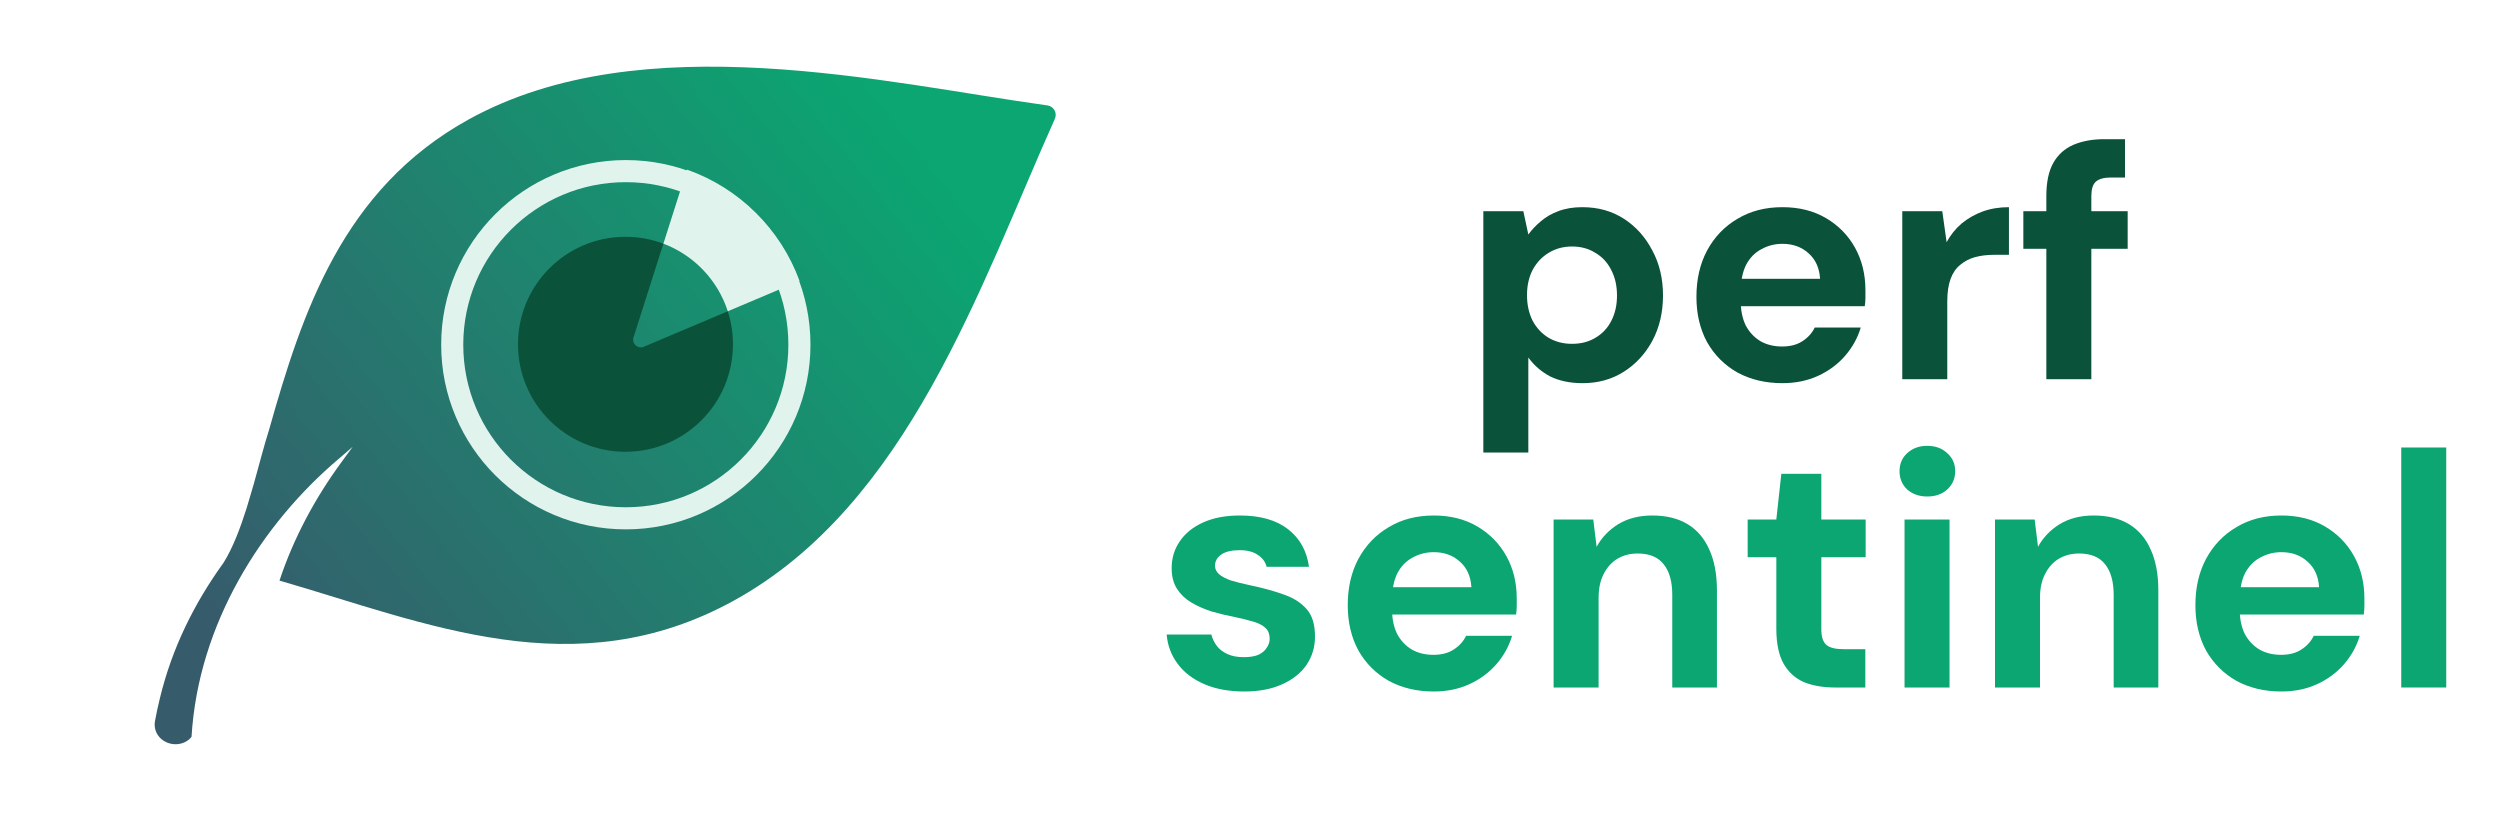
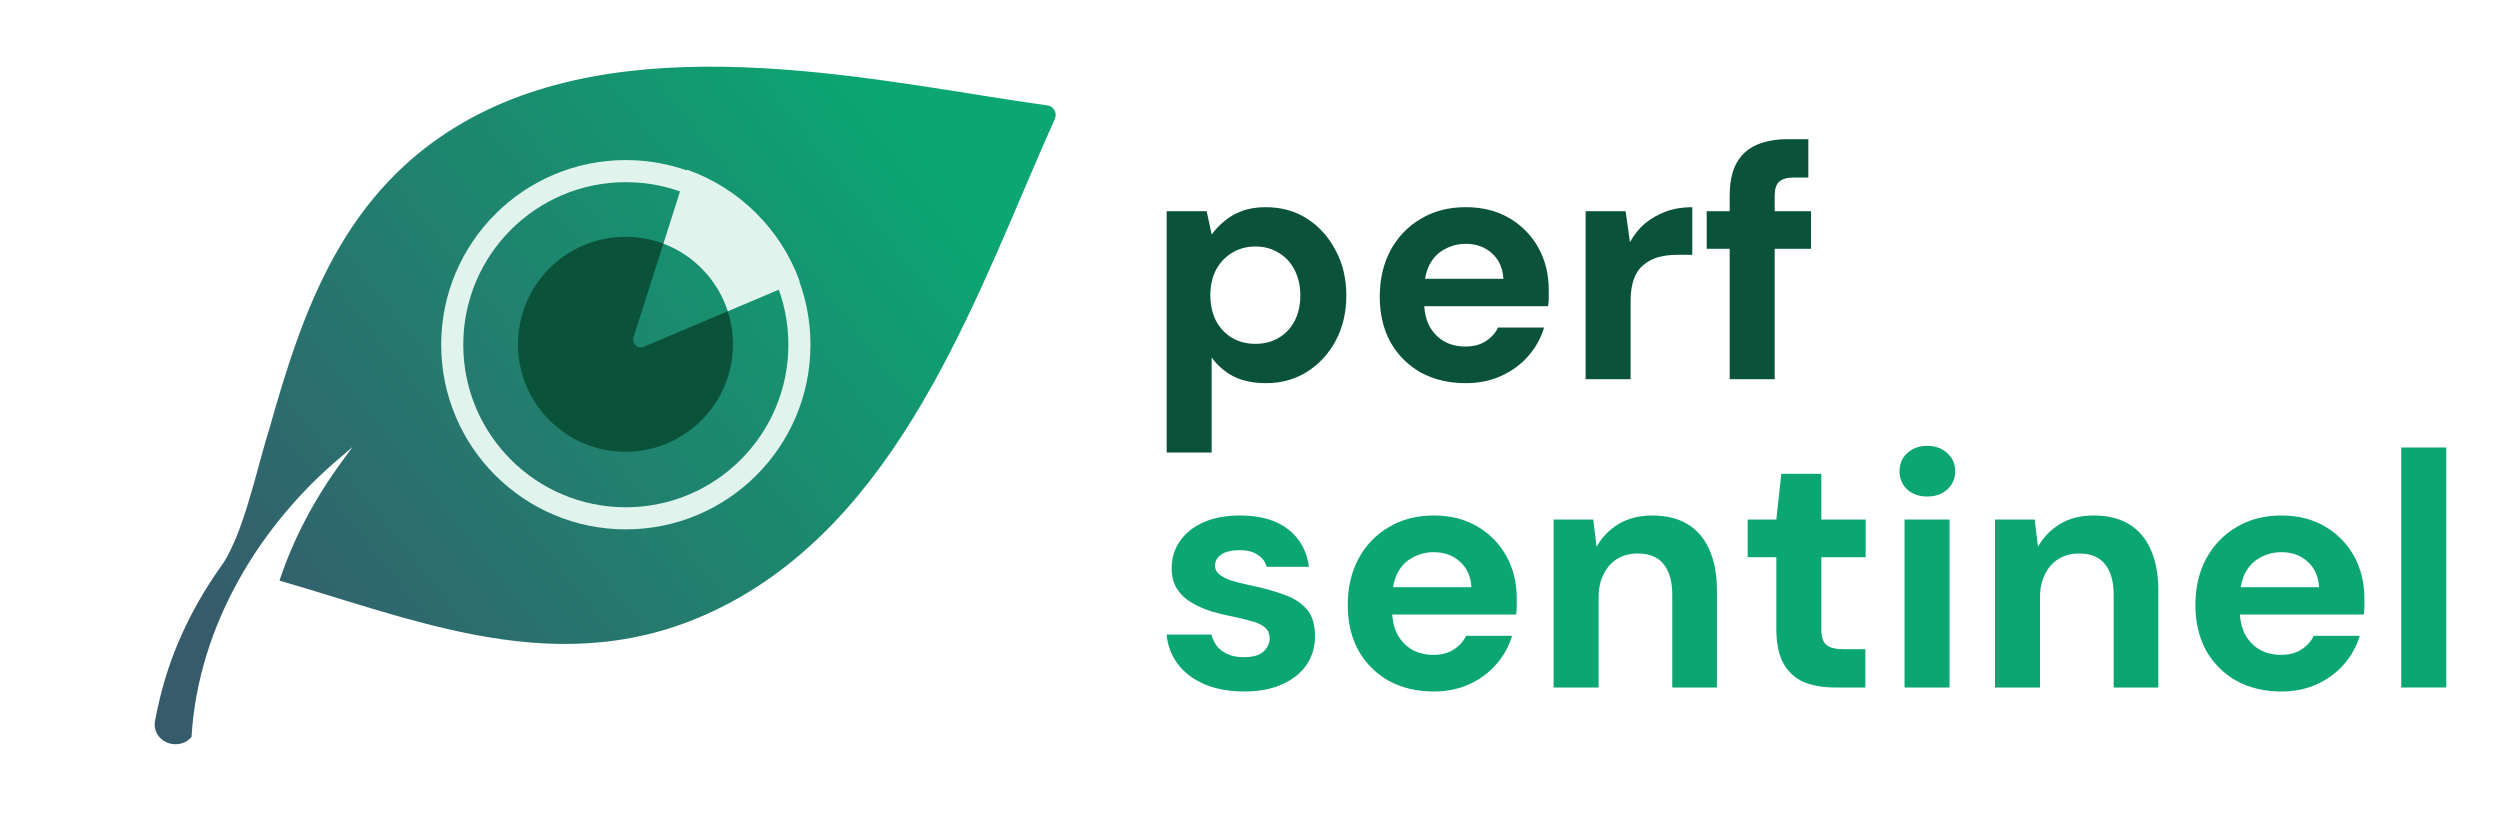
<svg xmlns="http://www.w3.org/2000/svg" viewBox="0 0 300 100" fill="none" role="img" aria-label="perf sentinel">
  <defs>
    <linearGradient id="paint0_linear_12034_573" x1="114.033" y1="5.558" x2="27.984" y2="73.913" gradientUnits="userSpaceOnUse">
      <stop stop-color="#0BA671" />
      <stop offset="1" stop-color="#365C6C" />
    </linearGradient>
  </defs>
  <g transform="translate(2,8) scale(0.92)">
    <path d="M58.99 6.865C81.617 -5.606 113.459 2.159 134.451 5.055C135.275 5.169 135.758 6.04 135.418 6.799C125.655 28.598 116.278 57.116 93.581 69.626C72.839 81.058 53.474 72.586 34.281 67.034C36.079 61.603 38.868 56.325 42.442 51.479C42.899 50.837 43.348 50.219 43.823 49.587C43.218 50.096 42.637 50.594 42.044 51.12C31.95 59.661 23.692 72.673 22.809 87.416C22.682 87.574 22.535 87.719 22.369 87.845C21.803 88.272 21.06 88.453 20.324 88.35C19.588 88.246 18.924 87.869 18.497 87.303C18.069 86.736 17.914 86.027 18.045 85.329C18.231 84.328 18.443 83.347 18.686 82.364C20.286 75.736 23.228 69.906 26.991 64.695C28.184 62.782 29.156 60.238 29.995 57.582C30.317 56.526 30.632 55.456 30.943 54.376C31.665 51.801 32.298 49.313 32.917 47.38C37.242 32.075 42.499 15.954 58.99 6.865Z" fill="url(#paint0_linear_12034_573)" />
    <path d="M100.657 36.267C100.657 24.558 91.165 15.065 79.455 15.065C67.745 15.065 58.252 24.558 58.252 36.267C58.252 47.977 67.745 57.47 79.455 57.47L79.455 60.352C66.153 60.352 55.371 49.569 55.371 36.267C55.371 22.966 66.153 12.183 79.455 12.183C92.756 12.183 103.539 22.966 103.539 36.267C103.539 49.569 92.756 60.352 79.455 60.352L79.455 57.47C91.165 57.47 100.657 47.977 100.657 36.267Z" fill="#E0F4ED" />
    <path d="M79.409 22.189C81.15 22.189 82.817 22.506 84.355 23.086L80.459 35.307C80.2 36.121 81.014 36.865 81.801 36.532L92.754 31.904C93.192 33.261 93.43 34.708 93.43 36.21C93.43 43.953 87.153 50.23 79.409 50.231C71.666 50.231 65.388 43.953 65.388 36.21C65.388 28.467 71.666 22.189 79.409 22.189Z" fill="#0B523A" />
    <path d="M87.433 13.43C94.236 15.826 99.642 21.182 102.106 27.952L92.754 31.903C91.444 27.84 88.33 24.586 84.355 23.087L87.433 13.43Z" fill="#E0F4ED" />
  </g>
  <g transform="translate(140,-82.5)">
-     <path d="M38 136.8V107.84H42.8L43.4 110.64C43.827 110.053 44.333 109.52 44.92 109.04C45.507 108.533 46.2 108.133 47 107.84C47.827 107.52 48.787 107.36 49.88 107.36C51.773 107.36 53.44 107.827 54.88 108.76C56.32 109.693 57.453 110.96 58.28 112.56C59.133 114.133 59.56 115.933 59.56 117.96C59.56 119.987 59.133 121.8 58.28 123.4C57.427 124.973 56.28 126.213 54.84 127.12C53.4 128.027 51.76 128.48 49.92 128.48C48.427 128.48 47.133 128.213 46.04 127.68C44.973 127.12 44.093 126.36 43.4 125.4V136.8H38ZM48.64 123.76C49.707 123.76 50.64 123.52 51.44 123.04C52.267 122.56 52.907 121.88 53.36 121C53.813 120.12 54.04 119.107 54.04 117.96C54.04 116.813 53.813 115.8 53.36 114.92C52.907 114.013 52.267 113.32 51.44 112.84C50.64 112.333 49.707 112.08 48.64 112.08C47.6 112.08 46.667 112.333 45.84 112.84C45.04 113.32 44.4 114 43.92 114.88C43.467 115.76 43.24 116.773 43.24 117.92C43.24 119.067 43.467 120.093 43.92 121C44.4 121.88 45.04 122.56 45.84 123.04C46.667 123.52 47.6 123.76 48.64 123.76Z" fill="#0B523A" />
-     <path d="M73.891 128.48C71.864 128.48 70.064 128.053 68.491 127.2C66.944 126.32 65.731 125.107 64.851 123.56C63.998 121.987 63.571 120.173 63.571 118.12C63.571 116.013 63.998 114.16 64.851 112.56C65.731 110.933 66.944 109.667 68.491 108.76C70.038 107.827 71.838 107.36 73.891 107.36C75.891 107.36 77.638 107.8 79.131 108.68C80.624 109.56 81.784 110.747 82.611 112.24C83.438 113.733 83.851 115.427 83.851 117.32C83.851 117.587 83.851 117.893 83.851 118.24C83.851 118.56 83.824 118.893 83.771 119.24H67.411V115.96H78.411C78.331 114.653 77.864 113.627 77.011 112.88C76.184 112.133 75.144 111.76 73.891 111.76C72.984 111.76 72.144 111.973 71.371 112.4C70.598 112.8 69.984 113.427 69.531 114.28C69.104 115.133 68.891 116.213 68.891 117.52V118.68C68.891 119.773 69.091 120.733 69.491 121.56C69.918 122.36 70.504 122.987 71.251 123.44C71.998 123.867 72.864 124.08 73.851 124.08C74.838 124.08 75.651 123.867 76.291 123.44C76.958 123.013 77.451 122.467 77.771 121.8H83.291C82.918 123.053 82.291 124.187 81.411 125.2C80.531 126.213 79.451 127.013 78.171 127.6C76.891 128.187 75.464 128.48 73.891 128.48Z" fill="#0B523A" />
-     <path d="M88.273 128V107.84H93.073L93.593 111.56C94.073 110.68 94.673 109.933 95.393 109.32C96.14 108.707 96.98 108.227 97.913 107.88C98.873 107.533 99.927 107.36 101.073 107.36V113.08H99.233C98.433 113.08 97.687 113.173 96.993 113.36C96.327 113.547 95.74 113.853 95.233 114.28C94.727 114.68 94.34 115.24 94.073 115.96C93.807 116.68 93.673 117.587 93.673 118.68V128H88.273Z" fill="#0B523A" />
-     <path d="M105.561 128V106.04C105.561 104.36 105.841 103.027 106.401 102.04C106.961 101.053 107.761 100.333 108.801 99.88C109.867 99.427 111.107 99.2 112.521 99.2H115.001V103.8H113.321C112.467 103.8 111.854 103.973 111.481 104.32C111.134 104.64 110.961 105.213 110.961 106.04V128H105.561ZM102.801 112.36V107.84H115.321V112.36H102.801Z" fill="#0B523A" />
+     <g transform="translate(-38,0)">
+       <path d="M38 136.8V107.84H42.8L43.4 110.64C43.827 110.053 44.333 109.52 44.92 109.04C45.507 108.533 46.2 108.133 47 107.84C47.827 107.52 48.787 107.36 49.88 107.36C51.773 107.36 53.44 107.827 54.88 108.76C56.32 109.693 57.453 110.96 58.28 112.56C59.133 114.133 59.56 115.933 59.56 117.96C59.56 119.987 59.133 121.8 58.28 123.4C57.427 124.973 56.28 126.213 54.84 127.12C53.4 128.027 51.76 128.48 49.92 128.48C48.427 128.48 47.133 128.213 46.04 127.68C44.973 127.12 44.093 126.36 43.4 125.4V136.8H38ZM48.64 123.76C49.707 123.76 50.64 123.52 51.44 123.04C52.267 122.56 52.907 121.88 53.36 121C53.813 120.12 54.04 119.107 54.04 117.96C54.04 116.813 53.813 115.8 53.36 114.92C52.907 114.013 52.267 113.32 51.44 112.84C50.64 112.333 49.707 112.08 48.64 112.08C47.6 112.08 46.667 112.333 45.84 112.84C45.04 113.32 44.4 114 43.92 114.88C43.467 115.76 43.24 116.773 43.24 117.92C43.24 119.067 43.467 120.093 43.92 121C44.4 121.88 45.04 122.56 45.84 123.04C46.667 123.52 47.6 123.76 48.64 123.76Z" fill="#0B523A" />
+       <path d="M73.891 128.48C71.864 128.48 70.064 128.053 68.491 127.2C66.944 126.32 65.731 125.107 64.851 123.56C63.998 121.987 63.571 120.173 63.571 118.12C63.571 116.013 63.998 114.16 64.851 112.56C65.731 110.933 66.944 109.667 68.491 108.76C70.038 107.827 71.838 107.36 73.891 107.36C75.891 107.36 77.638 107.8 79.131 108.68C80.624 109.56 81.784 110.747 82.611 112.24C83.438 113.733 83.851 115.427 83.851 117.32C83.851 117.587 83.851 117.893 83.851 118.24C83.851 118.56 83.824 118.893 83.771 119.24H67.411V115.96H78.411C78.331 114.653 77.864 113.627 77.011 112.88C76.184 112.133 75.144 111.76 73.891 111.76C72.984 111.76 72.144 111.973 71.371 112.4C70.598 112.8 69.984 113.427 69.531 114.28C69.104 115.133 68.891 116.213 68.891 117.52V118.68C68.891 119.773 69.091 120.733 69.491 121.56C69.918 122.36 70.504 122.987 71.251 123.44C71.998 123.867 72.864 124.08 73.851 124.08C74.838 124.08 75.651 123.867 76.291 123.44C76.958 123.013 77.451 122.467 77.771 121.8H83.291C82.918 123.053 82.291 124.187 81.411 125.2C80.531 126.213 79.451 127.013 78.171 127.6C76.891 128.187 75.464 128.48 73.891 128.48Z" fill="#0B523A" />
+       <path d="M88.273 128V107.84H93.073L93.593 111.56C94.073 110.68 94.673 109.933 95.393 109.32C96.14 108.707 96.98 108.227 97.913 107.88C98.873 107.533 99.927 107.36 101.073 107.36V113.08H99.233C98.433 113.08 97.687 113.173 96.993 113.36C96.327 113.547 95.74 113.853 95.233 114.28C94.727 114.68 94.34 115.24 94.073 115.96C93.807 116.68 93.673 117.587 93.673 118.68V128H88.273Z" fill="#0B523A" />
+       <path d="M105.561 128V106.04C105.561 104.36 105.841 103.027 106.401 102.04C106.961 101.053 107.761 100.333 108.801 99.88C109.867 99.427 111.107 99.2 112.521 99.2H115.001V103.8H113.321C112.467 103.8 111.854 103.973 111.481 104.32C111.134 104.64 110.961 105.213 110.961 106.04V128H105.561ZM102.801 112.36V107.84H115.321V112.36H102.801Z" fill="#0B523A" />
+     </g>
    <path d="M9.32 165.48C7.48 165.48 5.88 165.187 4.52 164.6C3.16 164.013 2.093 163.2 1.32 162.16C0.547 161.12 0.107 159.947 0 158.64H5.36C5.493 159.147 5.72 159.613 6.04 160.04C6.36 160.44 6.787 160.76 7.32 161C7.853 161.24 8.493 161.36 9.24 161.36C9.96 161.36 10.547 161.267 11 161.08C11.453 160.867 11.787 160.587 12 160.24C12.24 159.893 12.36 159.533 12.36 159.16C12.36 158.6 12.2 158.173 11.88 157.88C11.56 157.56 11.093 157.307 10.48 157.12C9.867 156.933 9.12 156.747 8.24 156.56C7.28 156.373 6.333 156.147 5.4 155.88C4.493 155.587 3.68 155.227 2.96 154.8C2.24 154.373 1.667 153.827 1.24 153.16C0.813 152.493 0.6 151.667 0.6 150.68C0.6 149.48 0.92 148.413 1.56 147.48C2.2 146.52 3.133 145.76 4.36 145.2C5.587 144.64 7.067 144.36 8.8 144.36C11.227 144.36 13.147 144.907 14.56 146C15.973 147.093 16.813 148.6 17.08 150.52H12C11.84 149.907 11.48 149.427 10.92 149.08C10.387 148.707 9.667 148.52 8.76 148.52C7.8 148.52 7.067 148.693 6.56 149.04C6.053 149.387 5.8 149.84 5.8 150.4C5.8 150.773 5.96 151.107 6.28 151.4C6.627 151.693 7.107 151.947 7.72 152.16C8.333 152.347 9.08 152.533 9.96 152.72C11.507 153.04 12.867 153.413 14.04 153.84C15.213 154.24 16.133 154.827 16.8 155.6C17.467 156.347 17.8 157.44 17.8 158.88C17.8 160.16 17.453 161.307 16.76 162.32C16.067 163.307 15.08 164.08 13.8 164.64C12.547 165.2 11.053 165.48 9.32 165.48Z" fill="#0BA671" />
    <path d="M32.049 165.48C30.022 165.48 28.222 165.053 26.649 164.2C25.102 163.32 23.889 162.107 23.009 160.56C22.156 158.987 21.729 157.173 21.729 155.12C21.729 153.013 22.156 151.16 23.009 149.56C23.889 147.933 25.102 146.667 26.649 145.76C28.196 144.827 29.996 144.36 32.049 144.36C34.049 144.36 35.796 144.8 37.289 145.68C38.782 146.56 39.942 147.747 40.769 149.24C41.596 150.733 42.009 152.427 42.009 154.32C42.009 154.587 42.009 154.893 42.009 155.24C42.009 155.56 41.982 155.893 41.929 156.24H25.569V152.96H36.569C36.489 151.653 36.022 150.627 35.169 149.88C34.342 149.133 33.302 148.76 32.049 148.76C31.142 148.76 30.302 148.973 29.529 149.4C28.756 149.8 28.142 150.427 27.689 151.28C27.262 152.133 27.049 153.213 27.049 154.52V155.68C27.049 156.773 27.249 157.733 27.649 158.56C28.076 159.36 28.662 159.987 29.409 160.44C30.156 160.867 31.022 161.08 32.009 161.08C32.996 161.08 33.809 160.867 34.449 160.44C35.116 160.013 35.609 159.467 35.929 158.8H41.449C41.076 160.053 40.449 161.187 39.569 162.2C38.689 163.213 37.609 164.013 36.329 164.6C35.049 165.187 33.622 165.48 32.049 165.48Z" fill="#0BA671" />
    <path d="M46.432 165V144.84H51.192L51.592 148.12C52.205 147 53.072 146.093 54.192 145.4C55.338 144.707 56.698 144.36 58.272 144.36C59.952 144.36 61.365 144.707 62.512 145.4C63.658 146.093 64.525 147.107 65.112 148.44C65.725 149.773 66.032 151.413 66.032 153.36V165H60.672V153.88C60.672 152.28 60.325 151.053 59.632 150.2C58.965 149.347 57.925 148.92 56.512 148.92C55.605 148.92 54.792 149.133 54.072 149.56C53.378 149.987 52.832 150.6 52.432 151.4C52.032 152.173 51.832 153.12 51.832 154.24V165H46.432Z" fill="#0BA671" />
    <path d="M80.199 165C78.786 165 77.546 164.787 76.479 164.36C75.439 163.907 74.626 163.173 74.039 162.16C73.452 161.12 73.159 159.707 73.159 157.92V149.36H69.719V144.84H73.159L73.759 139.36H78.559V144.84H83.879V149.36H78.559V158C78.559 158.907 78.759 159.533 79.159 159.88C79.559 160.227 80.239 160.4 81.199 160.4H83.839V165H80.199Z" fill="#0BA671" />
    <path d="M88.544 165V144.84H93.944V165H88.544ZM91.264 142.08C90.304 142.08 89.504 141.8 88.864 141.24C88.25 140.653 87.944 139.92 87.944 139.04C87.944 138.16 88.25 137.44 88.864 136.88C89.504 136.293 90.304 136 91.264 136C92.25 136 93.05 136.293 93.664 136.88C94.304 137.44 94.624 138.16 94.624 139.04C94.624 139.92 94.304 140.653 93.664 141.24C93.05 141.8 92.25 142.08 91.264 142.08Z" fill="#0BA671" />
    <path d="M99.4 165V144.84H104.16L104.56 148.12C105.174 147 106.04 146.093 107.16 145.4C108.307 144.707 109.667 144.36 111.24 144.36C112.92 144.36 114.334 144.707 115.48 145.4C116.627 146.093 117.494 147.107 118.08 148.44C118.694 149.773 119 151.413 119 153.36V165H113.64V153.88C113.64 152.28 113.294 151.053 112.6 150.2C111.934 149.347 110.894 148.92 109.48 148.92C108.574 148.92 107.76 149.133 107.04 149.56C106.347 149.987 105.8 150.6 105.4 151.4C105 152.173 104.8 153.12 104.8 154.24V165H99.4Z" fill="#0BA671" />
    <path d="M133.768 165.48C131.741 165.48 129.941 165.053 128.368 164.2C126.821 163.32 125.608 162.107 124.728 160.56C123.874 158.987 123.448 157.173 123.448 155.12C123.448 153.013 123.874 151.16 124.728 149.56C125.608 147.933 126.821 146.667 128.368 145.76C129.914 144.827 131.714 144.36 133.768 144.36C135.768 144.36 137.514 144.8 139.008 145.68C140.501 146.56 141.661 147.747 142.488 149.24C143.314 150.733 143.728 152.427 143.728 154.32C143.728 154.587 143.728 154.893 143.728 155.24C143.728 155.56 143.701 155.893 143.648 156.24H127.288V152.96H138.288C138.208 151.653 137.741 150.627 136.888 149.88C136.061 149.133 135.021 148.76 133.768 148.76C132.861 148.76 132.021 148.973 131.248 149.4C130.474 149.8 129.861 150.427 129.408 151.28C128.981 152.133 128.768 153.213 128.768 154.52V155.68C128.768 156.773 128.968 157.733 129.368 158.56C129.794 159.36 130.381 159.987 131.128 160.44C131.874 160.867 132.741 161.08 133.728 161.08C134.714 161.08 135.528 160.867 136.168 160.44C136.834 160.013 137.328 159.467 137.648 158.8H143.168C142.794 160.053 142.168 161.187 141.288 162.2C140.408 163.213 139.328 164.013 138.048 164.6C136.768 165.187 135.341 165.48 133.768 165.48Z" fill="#0BA671" />
    <path d="M148.15 165V136.2H153.55V165H148.15Z" fill="#0BA671" />
  </g>
</svg>
